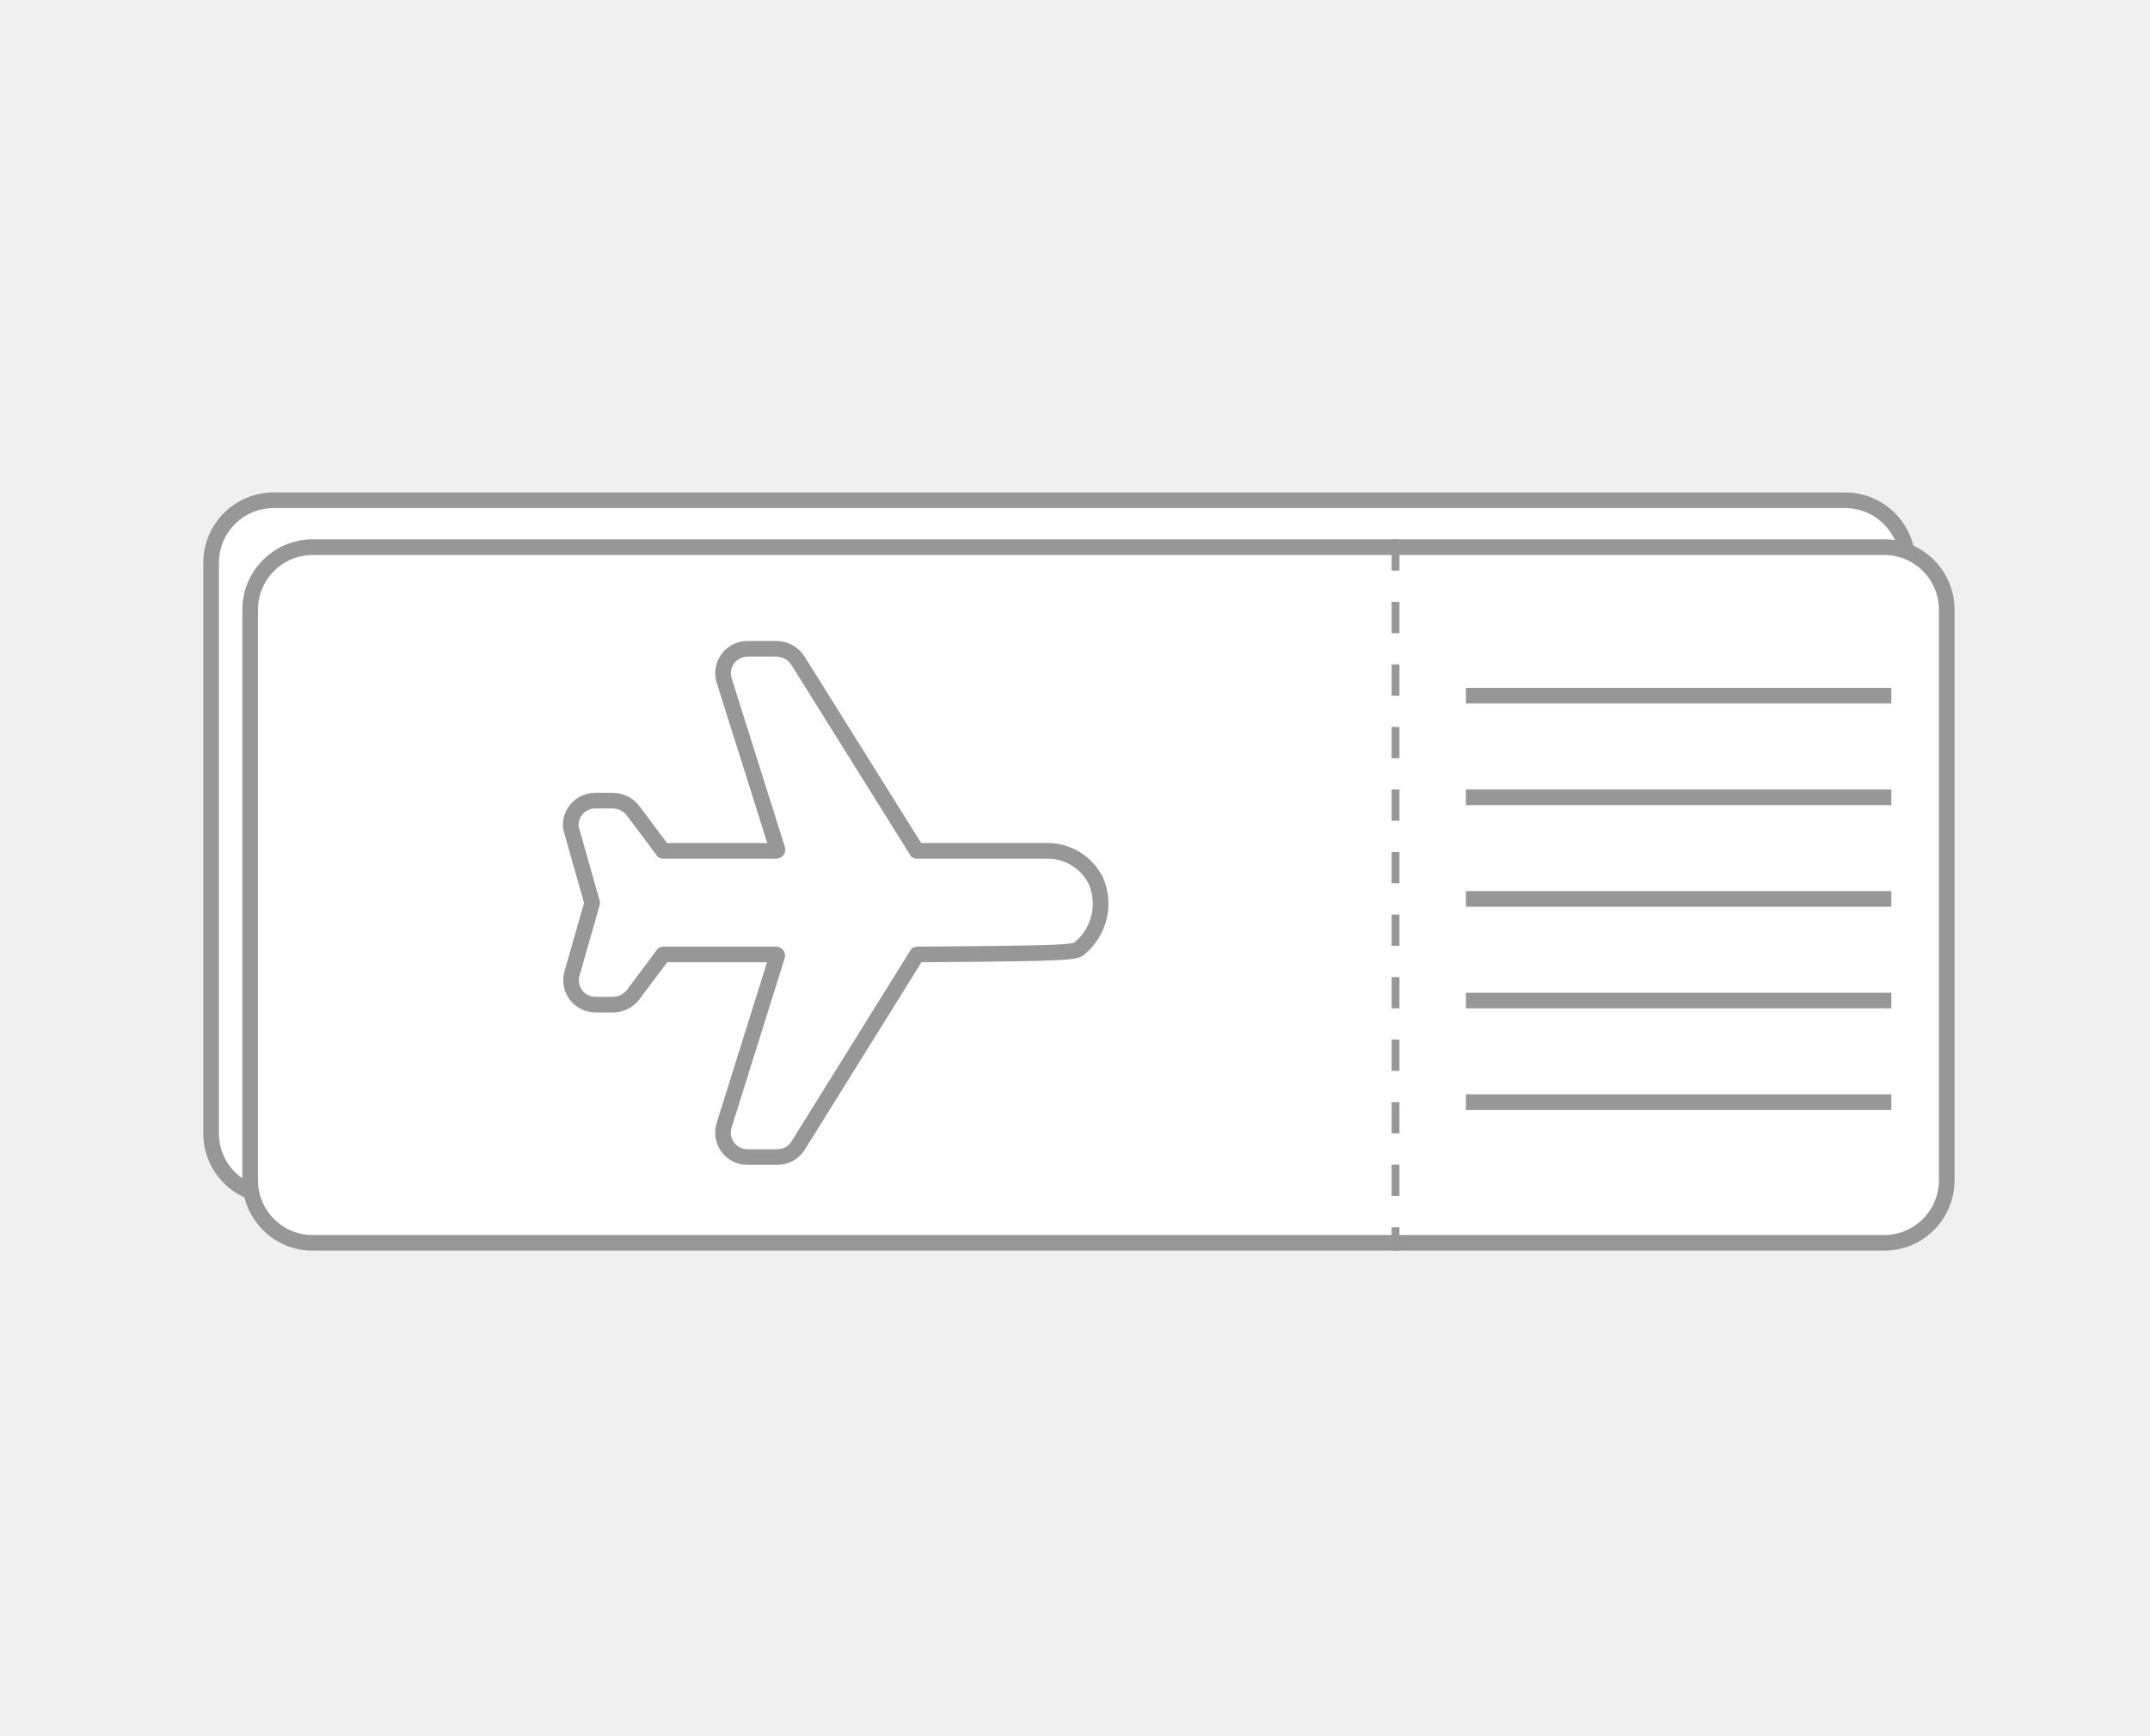
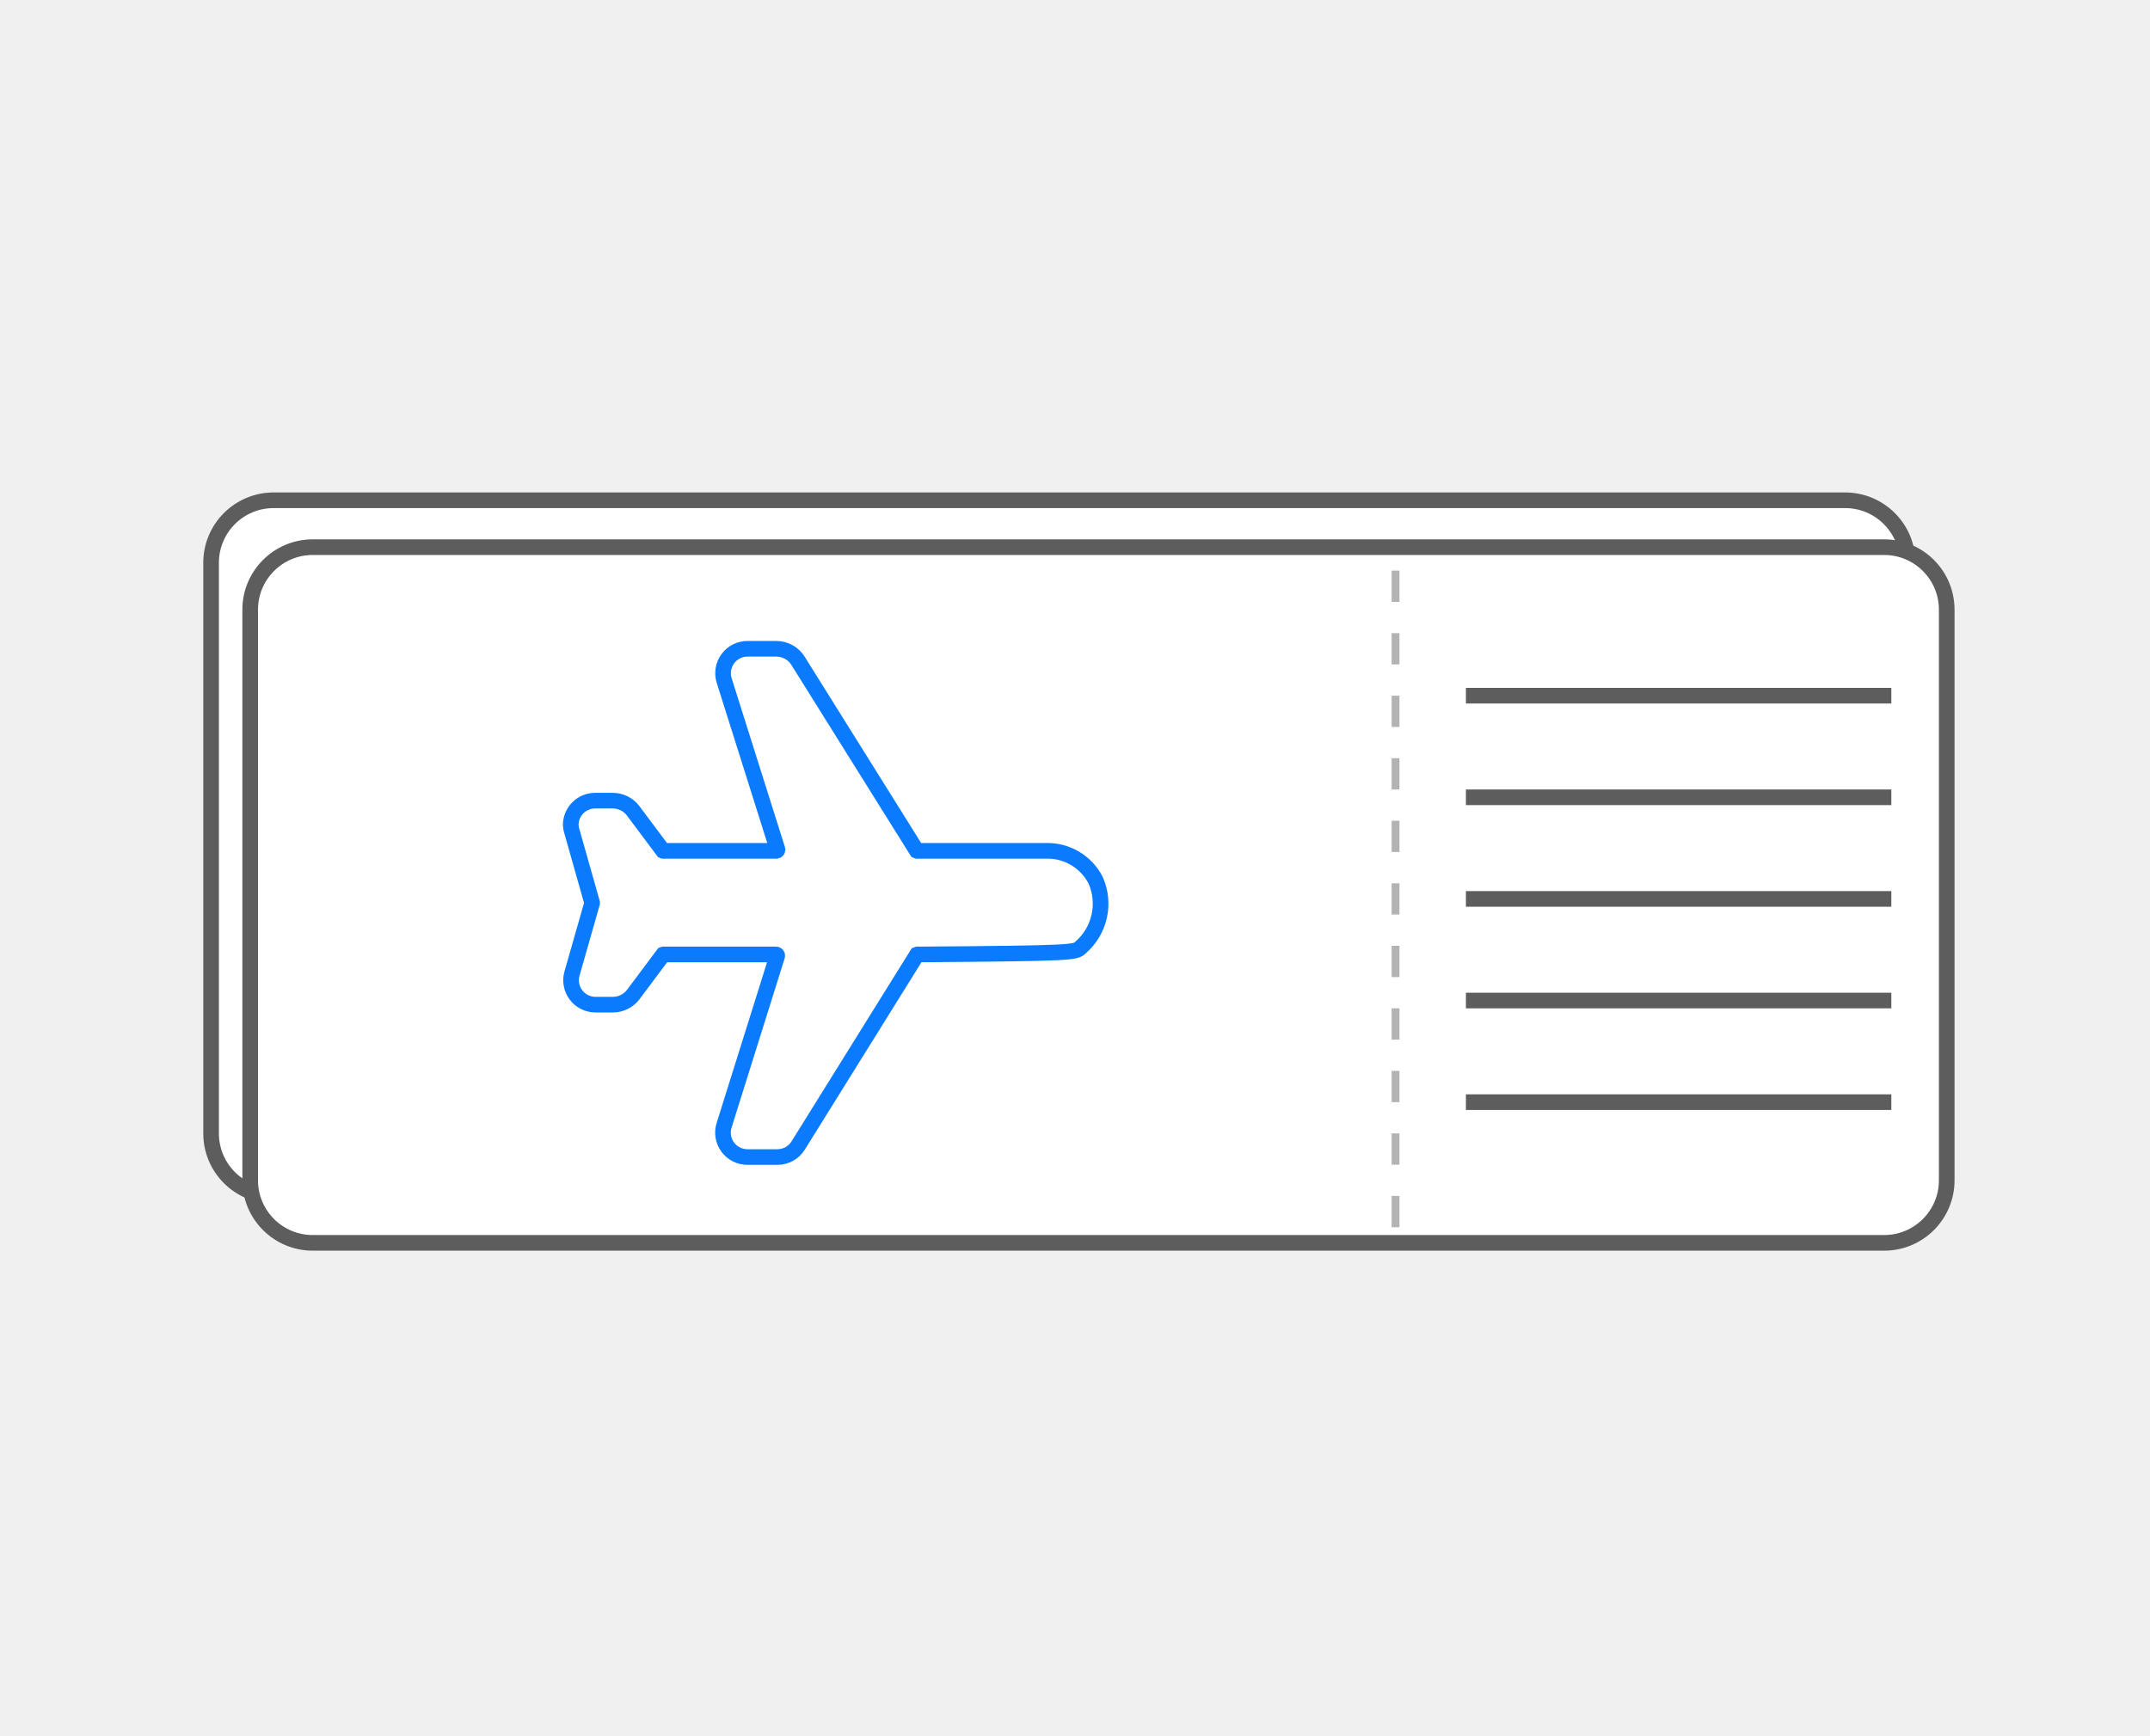
<svg xmlns="http://www.w3.org/2000/svg" xmlns:xlink="http://www.w3.org/1999/xlink" width="275px" height="222px" viewBox="0 0 275 222" version="1.1">
  <defs>
    <rect id="path-1" x="0" y="0" width="219" height="91" rx="9" />
    <mask id="mask-2" maskContentUnits="userSpaceOnUse" maskUnits="objectBoundingBox" x="0" y="0" width="219" height="91" fill="white">
      <use xlink:href="#path-1" />
    </mask>
    <rect id="path-3" x="5" y="6" width="219" height="91" rx="9" />
    <mask id="mask-4" maskContentUnits="userSpaceOnUse" maskUnits="objectBoundingBox" x="0" y="0" width="219" height="91" fill="white">
      <use xlink:href="#path-3" />
    </mask>
  </defs>
  <g id="Page-1" stroke="none" stroke-width="1" fill="none" fill-rule="evenodd">
-     <g id="Artboard-Copy-2" stroke="#979797">
+     <g id="Artboard-Copy-2">
      <g id="Group" transform="translate(26, 63)">
-         <use id="Rectangle-Copy" mask="url(#mask-2)" stroke-width="4" fill="#FFFFFF" xlink:href="#path-1" />
-         <use id="Rectangle" mask="url(#mask-4)" stroke-width="4" fill="#FFFFFF" xlink:href="#path-3" />
-         <path d="M152.5,6.5 L152.5,96.5" id="Line" stroke-linecap="square" stroke-dasharray="3,5" />
-         <path d="M162.5,26 L214.914,26" id="Line" stroke-width="2" stroke-linecap="square" />
-         <path d="M162.5,78 L214.914,78" id="Line-Copy" stroke-width="2" stroke-linecap="square" />
-         <path d="M162.5,65 L214.914,65" id="Line-Copy-2" stroke-width="2" stroke-linecap="square" />
-         <path d="M162.5,52 L214.914,52" id="Line-Copy-3" stroke-width="2" stroke-linecap="square" />
-         <path d="M162.5,39 L214.914,39" id="Line-Copy-4" stroke-width="2" stroke-linecap="square" />
-         <path d="M70.928,86.399 C69.204,86.399 67.806,85.002 67.806,83.278 L67.806,81.023 C67.806,79.994 68.291,79.025 69.114,78.408 L74.228,74.584 C74.244,74.548 74.244,74.506 74.228,74.47 L74.228,60.106 C74.231,60.056 74.209,60.009 74.17,59.979 C74.13,59.95 74.079,59.942 74.032,59.959 L52.429,66.773 C51.482,67.069 50.451,66.897 49.651,66.31 C48.851,65.723 48.378,64.791 48.376,63.799 L48.376,60.106 C48.374,58.976 48.955,57.926 49.912,57.328 L74.228,42.13 C74.249,42.089 74.249,42.04 74.228,41.999 L74.228,25.658 C74.133,22.97 75.606,20.471 78.003,19.252 C80.976,17.943 84.456,18.725 86.583,21.18 C87.236,21.834 87.334,21.932 87.481,41.967 C87.463,42.008 87.463,42.056 87.481,42.097 L111.928,57.311 C112.845,57.879 113.401,58.881 113.399,59.959 L113.399,63.782 C113.406,64.785 112.931,65.731 112.121,66.323 C111.312,66.915 110.267,67.083 109.314,66.773 L87.678,59.991 C87.631,59.975 87.579,59.983 87.54,60.012 C87.501,60.042 87.479,60.089 87.481,60.138 L87.481,74.453 C87.466,74.49 87.466,74.531 87.481,74.568 L92.596,78.392 C93.419,79.009 93.904,79.978 93.904,81.006 L93.904,83.261 C93.895,84.226 93.442,85.132 92.675,85.717 C91.908,86.302 90.914,86.499 89.982,86.252 L80.928,83.67 L80.847,83.67 L71.728,86.252 C71.469,86.335 71.2,86.385 70.928,86.399 L70.928,86.399 Z" id="Shape" stroke-width="2" transform="translate(80.88767, 52.51138) rotate(-270) translate(-80.88767, -52.51138) " />
+         <use id="Rectangle-Copy" stroke="#5D5D5D" mask="url(#mask-2)" stroke-width="4" fill="#FFFFFF" xlink:href="#path-1" />
+         <use id="Rectangle" stroke="#5D5D5D" mask="url(#mask-4)" stroke-width="4" fill="#FFFFFF" xlink:href="#path-3" />
+         <path d="M152.5,10.5 L152.5,94.5" id="Line" stroke="#B3B3B3" stroke-linecap="square" stroke-dasharray="3,5" />
+         <path d="M162.5,26 L214.914,26" id="Line" stroke="#5D5D5D" stroke-width="2" stroke-linecap="square" />
+         <path d="M162.5,78 L214.914,78" id="Line-Copy" stroke="#5D5D5D" stroke-width="2" stroke-linecap="square" />
+         <path d="M162.5,65 L214.914,65" id="Line-Copy-2" stroke="#5D5D5D" stroke-width="2" stroke-linecap="square" />
+         <path d="M162.5,52 L214.914,52" id="Line-Copy-3" stroke="#5D5D5D" stroke-width="2" stroke-linecap="square" />
+         <path d="M162.5,39 L214.914,39" id="Line-Copy-4" stroke="#5D5D5D" stroke-width="2" stroke-linecap="square" />
+         <path d="M70.928,86.399 C69.204,86.399 67.806,85.002 67.806,83.278 L67.806,81.023 C67.806,79.994 68.291,79.025 69.114,78.408 L74.228,74.584 C74.244,74.548 74.244,74.506 74.228,74.47 L74.228,60.106 C74.231,60.056 74.209,60.009 74.17,59.979 C74.13,59.95 74.079,59.942 74.032,59.959 L52.429,66.773 C51.482,67.069 50.451,66.897 49.651,66.31 C48.851,65.723 48.378,64.791 48.376,63.799 L48.376,60.106 C48.374,58.976 48.955,57.926 49.912,57.328 L74.228,42.13 C74.249,42.089 74.249,42.04 74.228,41.999 L74.228,25.658 C74.133,22.97 75.606,20.471 78.003,19.252 C80.976,17.943 84.456,18.725 86.583,21.18 C87.236,21.834 87.334,21.932 87.481,41.967 C87.463,42.008 87.463,42.056 87.481,42.097 L111.928,57.311 C112.845,57.879 113.401,58.881 113.399,59.959 L113.399,63.782 C113.406,64.785 112.931,65.731 112.121,66.323 C111.312,66.915 110.267,67.083 109.314,66.773 L87.678,59.991 C87.631,59.975 87.579,59.983 87.54,60.012 C87.501,60.042 87.479,60.089 87.481,60.138 L87.481,74.453 C87.466,74.49 87.466,74.531 87.481,74.568 L92.596,78.392 C93.419,79.009 93.904,79.978 93.904,81.006 L93.904,83.261 C93.895,84.226 93.442,85.132 92.675,85.717 C91.908,86.302 90.914,86.499 89.982,86.252 L80.928,83.67 L80.847,83.67 L71.728,86.252 C71.469,86.335 71.2,86.385 70.928,86.399 L70.928,86.399 Z" id="Shape" stroke="#0A7BFF" stroke-width="2" transform="translate(80.88767, 52.51138) rotate(-270) translate(-80.88767, -52.51138) " />
      </g>
    </g>
  </g>
</svg>
